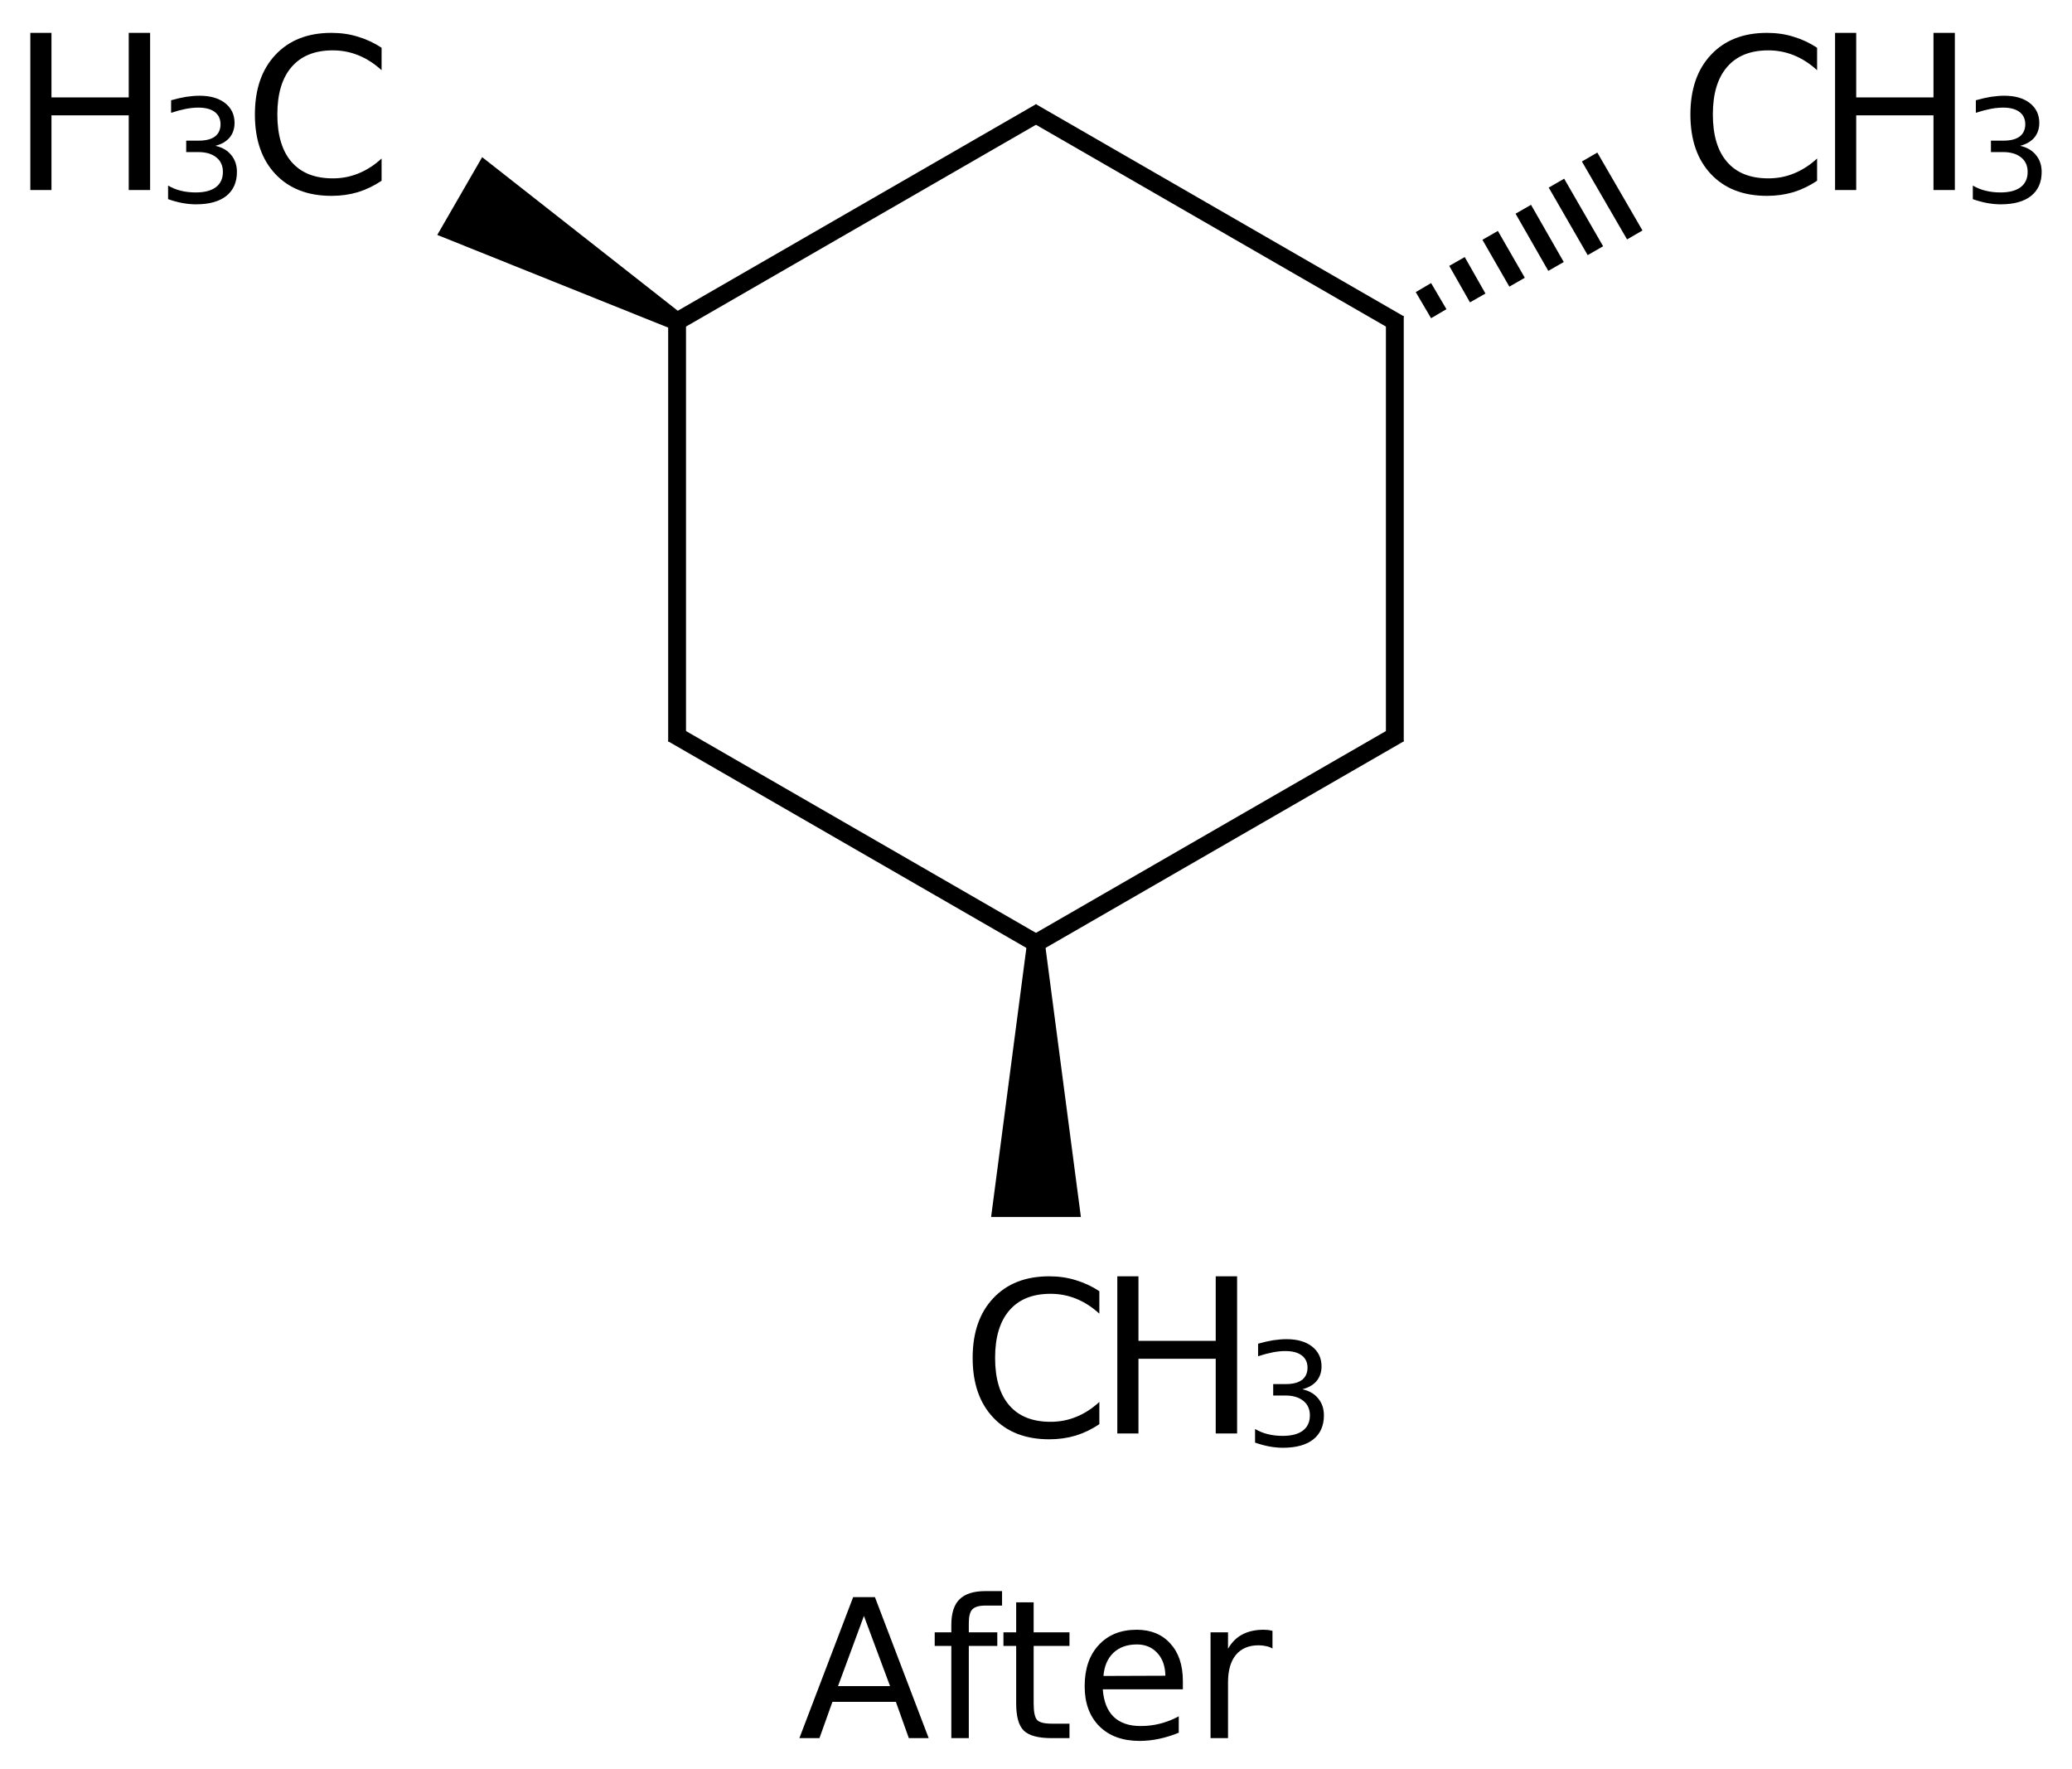
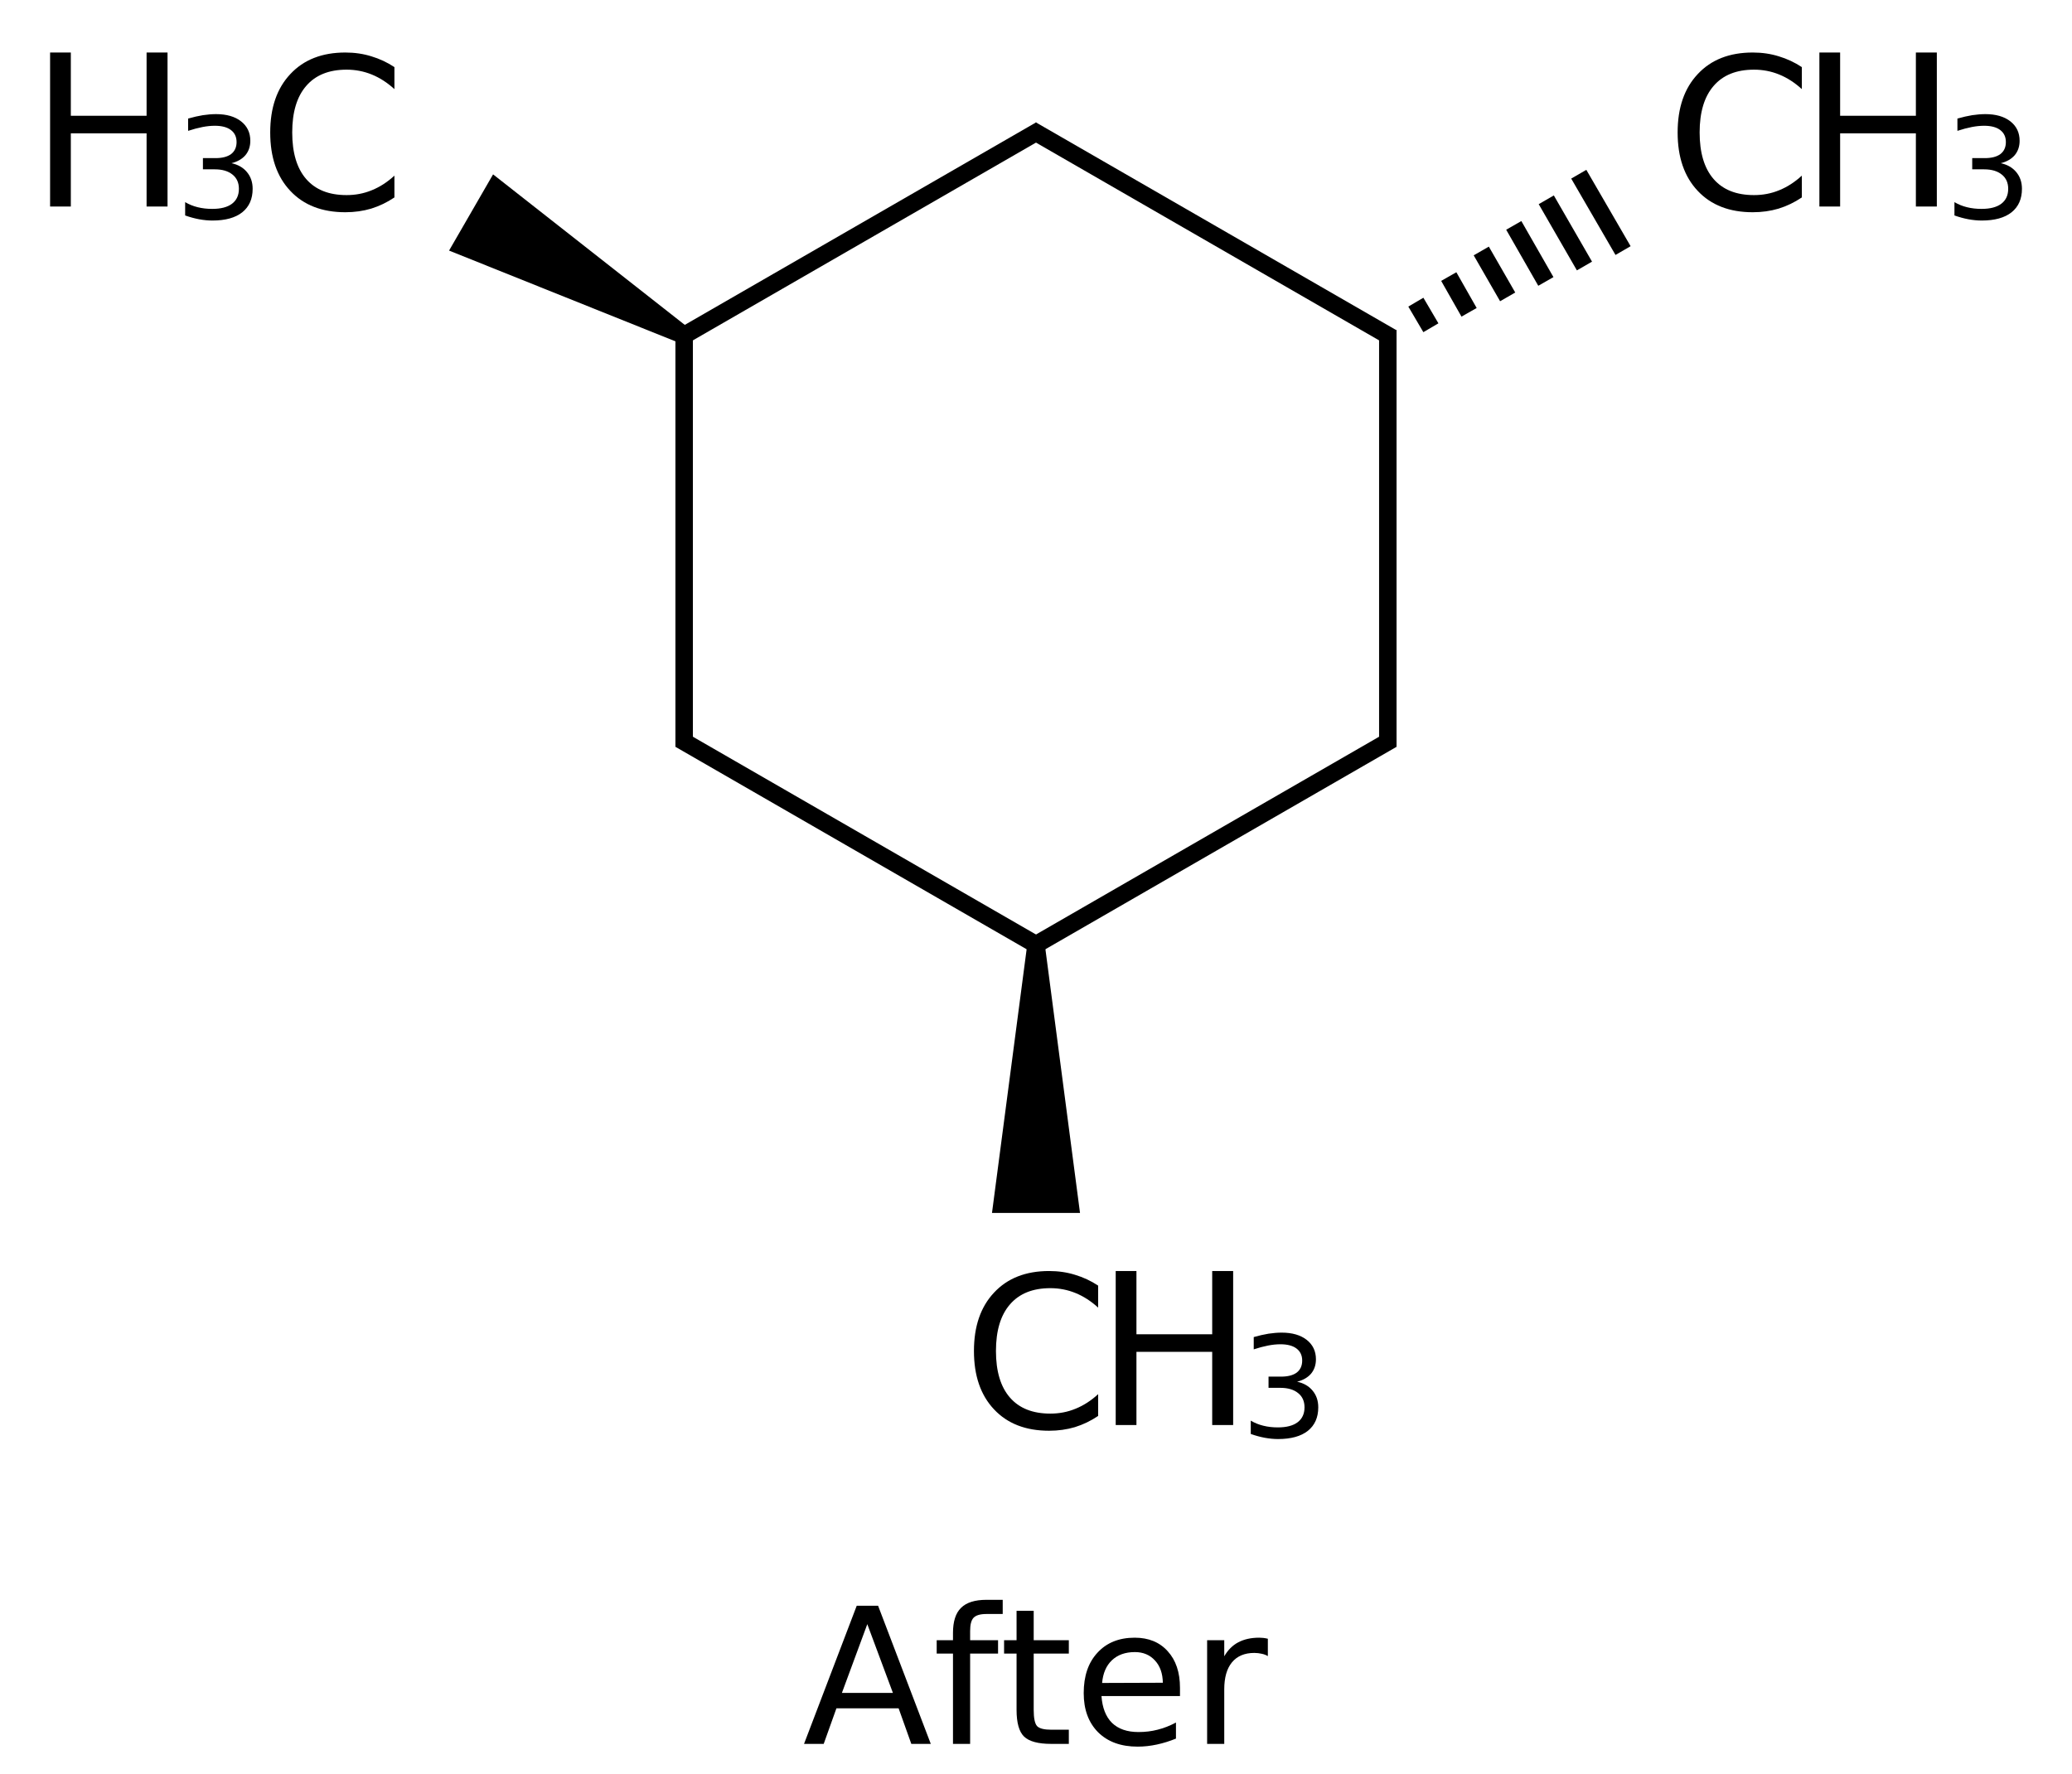
- <svg xmlns="http://www.w3.org/2000/svg" xmlns:xlink="http://www.w3.org/1999/xlink" width="150pt" height="128pt" viewBox="0 0 150 128" version="1.1">
+ <svg xmlns="http://www.w3.org/2000/svg" xmlns:xlink="http://www.w3.org/1999/xlink" width="153pt" height="131pt" viewBox="0 0 153 131" version="1.1">
  <defs>
    <g>
      <symbol overflow="visible" id="glyph0-0">
-         <path style="stroke:none;" d="M 0.781 2.75 L 0.781 -11 L 8.578 -11 L 8.578 2.75 Z M 1.656 1.891 L 7.703 1.891 L 7.703 -10.125 L 1.656 -10.125 Z " />
+         <path style="stroke:none;" d="M 0.781 2.75 L 0.781 -11 L 8.578 -11 L 8.578 2.75 Z M 1.656 1.891 L 7.703 1.891 L 7.703 -10.125 L 1.656 -10.125 Z M 1.656 1.891 " />
      </symbol>
      <symbol overflow="visible" id="glyph0-1">
-         <path style="stroke:none;" d="M 10.047 -10.5 L 10.047 -8.875 C 9.523 -9.352 8.969 -9.711 8.375 -9.953 C 7.789 -10.191 7.172 -10.312 6.516 -10.312 C 5.211 -10.312 4.219 -9.91 3.531 -9.109 C 2.844 -8.316 2.5 -7.172 2.5 -5.672 C 2.5 -4.172 2.844 -3.023 3.531 -2.234 C 4.219 -1.441 5.211 -1.047 6.516 -1.047 C 7.172 -1.047 7.789 -1.164 8.375 -1.406 C 8.969 -1.645 9.523 -2.004 10.047 -2.484 L 10.047 -0.875 C 9.504 -0.508 8.93 -0.234 8.328 -0.047 C 7.734 0.129 7.098 0.219 6.422 0.219 C 4.703 0.219 3.348 -0.305 2.359 -1.359 C 1.367 -2.41 0.875 -3.848 0.875 -5.672 C 0.875 -7.492 1.367 -8.93 2.359 -9.984 C 3.348 -11.047 4.703 -11.578 6.422 -11.578 C 7.109 -11.578 7.75 -11.484 8.344 -11.297 C 8.945 -11.117 9.516 -10.852 10.047 -10.5 Z " />
+         <path style="stroke:none;" d="M 10.047 -10.5 L 10.047 -8.875 C 9.523 -9.352 8.969 -9.711 8.375 -9.953 C 7.789 -10.191 7.172 -10.312 6.516 -10.312 C 5.211 -10.312 4.219 -9.91 3.531 -9.109 C 2.844 -8.316 2.5 -7.172 2.5 -5.672 C 2.5 -4.172 2.844 -3.023 3.531 -2.234 C 4.219 -1.441 5.211 -1.047 6.516 -1.047 C 7.172 -1.047 7.789 -1.164 8.375 -1.406 C 8.969 -1.645 9.523 -2.004 10.047 -2.484 L 10.047 -0.875 C 9.504 -0.508 8.93 -0.234 8.328 -0.047 C 7.734 0.129 7.098 0.219 6.422 0.219 C 4.703 0.219 3.348 -0.305 2.359 -1.359 C 1.367 -2.41 0.875 -3.848 0.875 -5.672 C 0.875 -7.492 1.367 -8.93 2.359 -9.984 C 3.348 -11.047 4.703 -11.578 6.422 -11.578 C 7.109 -11.578 7.75 -11.484 8.344 -11.297 C 8.945 -11.117 9.516 -10.852 10.047 -10.5 Z M 10.047 -10.5 " />
      </symbol>
      <symbol overflow="visible" id="glyph0-2">
-         <path style="stroke:none;" d="M 1.531 -11.375 L 3.062 -11.375 L 3.062 -6.703 L 8.656 -6.703 L 8.656 -11.375 L 10.203 -11.375 L 10.203 0 L 8.656 0 L 8.656 -5.406 L 3.062 -5.406 L 3.062 0 L 1.531 0 Z " />
+         <path style="stroke:none;" d="M 1.531 -11.375 L 3.062 -11.375 L 3.062 -6.703 L 8.656 -6.703 L 8.656 -11.375 L 10.203 -11.375 L 10.203 0 L 8.656 0 L 8.656 -5.406 L 3.062 -5.406 L 3.062 0 L 1.531 0 Z M 1.531 -11.375 " />
      </symbol>
      <symbol overflow="visible" id="glyph1-0">
-         <path style="stroke:none;" d="M 0.516 1.844 L 0.516 -7.344 L 5.719 -7.344 L 5.719 1.844 Z M 1.109 1.266 L 5.141 1.266 L 5.141 -6.75 L 1.109 -6.75 Z " />
+         <path style="stroke:none;" d="M 0.516 1.844 L 0.516 -7.344 L 5.719 -7.344 L 5.719 1.844 Z M 1.109 1.266 L 5.141 1.266 L 5.141 -6.75 L 1.109 -6.75 Z M 1.109 1.266 " />
      </symbol>
      <symbol overflow="visible" id="glyph1-1">
-         <path style="stroke:none;" d="M 4.219 -4.094 C 4.707 -3.988 5.086 -3.77 5.359 -3.438 C 5.641 -3.102 5.781 -2.691 5.781 -2.203 C 5.781 -1.453 5.523 -0.875 5.016 -0.469 C 4.504 -0.062 3.77 0.141 2.812 0.141 C 2.5 0.141 2.172 0.109 1.828 0.047 C 1.492 -0.016 1.148 -0.109 0.797 -0.234 L 0.797 -1.219 C 1.078 -1.051 1.383 -0.926 1.719 -0.844 C 2.062 -0.758 2.422 -0.719 2.797 -0.719 C 3.43 -0.719 3.914 -0.844 4.25 -1.094 C 4.594 -1.352 4.766 -1.723 4.766 -2.203 C 4.766 -2.648 4.609 -3 4.297 -3.25 C 3.984 -3.508 3.547 -3.641 2.984 -3.641 L 2.109 -3.641 L 2.109 -4.469 L 3.031 -4.469 C 3.531 -4.469 3.914 -4.566 4.188 -4.766 C 4.457 -4.973 4.594 -5.27 4.594 -5.656 C 4.594 -6.039 4.453 -6.336 4.172 -6.547 C 3.898 -6.754 3.504 -6.859 2.984 -6.859 C 2.703 -6.859 2.398 -6.828 2.078 -6.766 C 1.754 -6.703 1.398 -6.609 1.016 -6.484 L 1.016 -7.391 C 1.41 -7.504 1.773 -7.586 2.109 -7.641 C 2.453 -7.691 2.773 -7.719 3.078 -7.719 C 3.859 -7.719 4.473 -7.539 4.922 -7.188 C 5.379 -6.832 5.609 -6.352 5.609 -5.75 C 5.609 -5.332 5.488 -4.977 5.25 -4.688 C 5.008 -4.406 4.664 -4.207 4.219 -4.094 Z " />
+         <path style="stroke:none;" d="M 4.219 -4.094 C 4.707 -3.988 5.086 -3.77 5.359 -3.438 C 5.641 -3.102 5.781 -2.691 5.781 -2.203 C 5.781 -1.453 5.523 -0.875 5.016 -0.469 C 4.504 -0.062 3.77 0.141 2.812 0.141 C 2.5 0.141 2.172 0.109 1.828 0.047 C 1.492 -0.016 1.148 -0.109 0.797 -0.234 L 0.797 -1.219 C 1.078 -1.051 1.383 -0.926 1.719 -0.844 C 2.062 -0.758 2.422 -0.719 2.797 -0.719 C 3.43 -0.719 3.914 -0.844 4.25 -1.094 C 4.594 -1.352 4.766 -1.723 4.766 -2.203 C 4.766 -2.648 4.609 -3 4.297 -3.25 C 3.984 -3.508 3.547 -3.641 2.984 -3.641 L 2.109 -3.641 L 2.109 -4.469 L 3.031 -4.469 C 3.531 -4.469 3.914 -4.566 4.188 -4.766 C 4.457 -4.973 4.594 -5.27 4.594 -5.656 C 4.594 -6.039 4.453 -6.336 4.172 -6.547 C 3.898 -6.754 3.504 -6.859 2.984 -6.859 C 2.703 -6.859 2.398 -6.828 2.078 -6.766 C 1.754 -6.703 1.398 -6.609 1.016 -6.484 L 1.016 -7.391 C 1.41 -7.504 1.773 -7.586 2.109 -7.641 C 2.453 -7.691 2.773 -7.719 3.078 -7.719 C 3.859 -7.719 4.473 -7.539 4.922 -7.188 C 5.379 -6.832 5.609 -6.352 5.609 -5.75 C 5.609 -5.332 5.488 -4.977 5.25 -4.688 C 5.008 -4.406 4.664 -4.207 4.219 -4.094 Z M 4.219 -4.094 " />
      </symbol>
      <symbol overflow="visible" id="glyph2-0">
-         <path style="stroke:none;" d="M 0.703 2.469 L 0.703 -9.875 L 7.703 -9.875 L 7.703 2.469 Z M 1.484 1.703 L 6.922 1.703 L 6.922 -9.078 L 1.484 -9.078 Z " />
+         <path style="stroke:none;" d="M 0.703 2.469 L 0.703 -9.875 L 7.703 -9.875 L 7.703 2.469 Z M 1.484 1.703 L 6.922 1.703 L 6.922 -9.078 L 1.484 -9.078 Z M 1.484 1.703 " />
      </symbol>
      <symbol overflow="visible" id="glyph2-1">
-         <path style="stroke:none;" d="M 4.781 -8.844 L 2.906 -3.766 L 6.672 -3.766 Z M 4 -10.203 L 5.578 -10.203 L 9.469 0 L 8.031 0 L 7.094 -2.625 L 2.5 -2.625 L 1.562 0 L 0.109 0 Z " />
+         <path style="stroke:none;" d="M 4.781 -8.844 L 2.906 -3.766 L 6.672 -3.766 Z M 4 -10.203 L 5.578 -10.203 L 9.469 0 L 8.031 0 L 7.094 -2.625 L 2.5 -2.625 L 1.562 0 L 0.109 0 Z M 4 -10.203 " />
      </symbol>
      <symbol overflow="visible" id="glyph2-2">
-         <path style="stroke:none;" d="M 5.203 -10.641 L 5.203 -9.594 L 4 -9.594 C 3.539 -9.594 3.223 -9.5 3.047 -9.312 C 2.879 -9.133 2.797 -8.805 2.797 -8.328 L 2.797 -7.656 L 4.859 -7.656 L 4.859 -6.672 L 2.797 -6.672 L 2.797 0 L 1.531 0 L 1.531 -6.672 L 0.328 -6.672 L 0.328 -7.656 L 1.531 -7.656 L 1.531 -8.188 C 1.531 -9.039 1.727 -9.66 2.125 -10.047 C 2.52 -10.441 3.145 -10.641 4 -10.641 Z " />
+         <path style="stroke:none;" d="M 5.203 -10.641 L 5.203 -9.594 L 4 -9.594 C 3.539 -9.594 3.223 -9.5 3.047 -9.312 C 2.879 -9.133 2.797 -8.805 2.797 -8.328 L 2.797 -7.656 L 4.859 -7.656 L 4.859 -6.672 L 2.797 -6.672 L 2.797 0 L 1.531 0 L 1.531 -6.672 L 0.328 -6.672 L 0.328 -7.656 L 1.531 -7.656 L 1.531 -8.188 C 1.531 -9.039 1.727 -9.66 2.125 -10.047 C 2.52 -10.441 3.145 -10.641 4 -10.641 Z M 5.203 -10.641 " />
      </symbol>
      <symbol overflow="visible" id="glyph2-3">
-         <path style="stroke:none;" d="M 2.562 -9.828 L 2.562 -7.656 L 5.156 -7.656 L 5.156 -6.672 L 2.562 -6.672 L 2.562 -2.516 C 2.562 -1.898 2.645 -1.5 2.812 -1.312 C 2.988 -1.133 3.336 -1.047 3.859 -1.047 L 5.156 -1.047 L 5.156 0 L 3.859 0 C 2.891 0 2.219 -0.18 1.844 -0.547 C 1.477 -0.91 1.297 -1.566 1.297 -2.516 L 1.297 -6.672 L 0.375 -6.672 L 0.375 -7.656 L 1.297 -7.656 L 1.297 -9.828 Z " />
+         <path style="stroke:none;" d="M 2.562 -9.828 L 2.562 -7.656 L 5.156 -7.656 L 5.156 -6.672 L 2.562 -6.672 L 2.562 -2.516 C 2.562 -1.898 2.645 -1.5 2.812 -1.312 C 2.988 -1.133 3.336 -1.047 3.859 -1.047 L 5.156 -1.047 L 5.156 0 L 3.859 0 C 2.891 0 2.219 -0.18 1.844 -0.547 C 1.477 -0.91 1.297 -1.566 1.297 -2.516 L 1.297 -6.672 L 0.375 -6.672 L 0.375 -7.656 L 1.297 -7.656 L 1.297 -9.828 Z M 2.562 -9.828 " />
      </symbol>
      <symbol overflow="visible" id="glyph2-4">
-         <path style="stroke:none;" d="M 7.875 -4.141 L 7.875 -3.531 L 2.078 -3.531 C 2.141 -2.664 2.398 -2.004 2.859 -1.547 C 3.328 -1.098 3.977 -0.875 4.812 -0.875 C 5.301 -0.875 5.77 -0.93 6.219 -1.047 C 6.676 -1.16 7.129 -1.336 7.578 -1.578 L 7.578 -0.391 C 7.117 -0.203 6.648 -0.055 6.172 0.047 C 5.703 0.148 5.227 0.203 4.75 0.203 C 3.52 0.203 2.547 -0.148 1.828 -0.859 C 1.117 -1.578 0.766 -2.539 0.766 -3.75 C 0.766 -5.008 1.102 -6.004 1.781 -6.734 C 2.457 -7.473 3.375 -7.844 4.531 -7.844 C 5.562 -7.844 6.375 -7.508 6.969 -6.844 C 7.57 -6.188 7.875 -5.285 7.875 -4.141 Z M 6.609 -4.516 C 6.598 -5.203 6.406 -5.75 6.031 -6.156 C 5.656 -6.57 5.16 -6.781 4.547 -6.781 C 3.836 -6.781 3.27 -6.578 2.844 -6.172 C 2.426 -5.773 2.188 -5.219 2.125 -4.5 Z " />
+         <path style="stroke:none;" d="M 7.875 -4.141 L 7.875 -3.531 L 2.078 -3.531 C 2.141 -2.664 2.398 -2.004 2.859 -1.547 C 3.328 -1.098 3.977 -0.875 4.812 -0.875 C 5.301 -0.875 5.77 -0.93 6.219 -1.047 C 6.676 -1.16 7.129 -1.336 7.578 -1.578 L 7.578 -0.391 C 7.117 -0.203 6.648 -0.055 6.172 0.047 C 5.703 0.148 5.227 0.203 4.75 0.203 C 3.52 0.203 2.547 -0.148 1.828 -0.859 C 1.117 -1.578 0.766 -2.539 0.766 -3.75 C 0.766 -5.008 1.102 -6.004 1.781 -6.734 C 2.457 -7.473 3.375 -7.844 4.531 -7.844 C 5.562 -7.844 6.375 -7.508 6.969 -6.844 C 7.57 -6.188 7.875 -5.285 7.875 -4.141 Z M 6.609 -4.516 C 6.598 -5.203 6.406 -5.75 6.031 -6.156 C 5.656 -6.57 5.16 -6.781 4.547 -6.781 C 3.836 -6.781 3.27 -6.578 2.844 -6.172 C 2.426 -5.773 2.188 -5.219 2.125 -4.5 Z M 6.609 -4.516 " />
      </symbol>
      <symbol overflow="visible" id="glyph2-5">
-         <path style="stroke:none;" d="M 5.75 -6.484 C 5.613 -6.566 5.461 -6.625 5.297 -6.656 C 5.129 -6.695 4.945 -6.719 4.75 -6.719 C 4.031 -6.719 3.477 -6.484 3.094 -6.016 C 2.719 -5.555 2.531 -4.895 2.531 -4.031 L 2.531 0 L 1.266 0 L 1.266 -7.656 L 2.531 -7.656 L 2.531 -6.469 C 2.801 -6.938 3.145 -7.281 3.562 -7.5 C 3.988 -7.727 4.504 -7.844 5.109 -7.844 C 5.203 -7.844 5.301 -7.836 5.406 -7.828 C 5.508 -7.816 5.625 -7.797 5.75 -7.766 Z " />
+         <path style="stroke:none;" d="M 5.75 -6.484 C 5.613 -6.566 5.461 -6.625 5.297 -6.656 C 5.129 -6.695 4.945 -6.719 4.75 -6.719 C 4.031 -6.719 3.477 -6.484 3.094 -6.016 C 2.719 -5.555 2.531 -4.895 2.531 -4.031 L 2.531 0 L 1.266 0 L 1.266 -7.656 L 2.531 -7.656 L 2.531 -6.469 C 2.801 -6.938 3.145 -7.281 3.562 -7.5 C 3.988 -7.727 4.504 -7.844 5.109 -7.844 C 5.203 -7.844 5.301 -7.836 5.406 -7.828 C 5.508 -7.816 5.625 -7.797 5.75 -7.766 Z M 5.75 -6.484 " />
      </symbol>
    </g>
  </defs>
-   <g id="surface3213">
+   <g id="surface3695">
+     <path style=" stroke:none;fill-rule:nonzero;fill:rgb(0%,0%,0%);fill-opacity:1;" d="M 50.844 24.215 L 36.41 12.879 L 33.16 18.508 L 50.195 25.34 " />
+     <path style="fill:none;stroke-width:0.043;stroke-linecap:butt;stroke-linejoin:miter;stroke:rgb(0%,0%,0%);stroke-opacity:1;stroke-miterlimit:10;" d="M 0.866 0.487 L 0.866 1.512 " transform="matrix(30,0,0,30,24.53907,9.777604)" />
+     <path style="fill:none;stroke-width:0.043;stroke-linecap:butt;stroke-linejoin:miter;stroke:rgb(0%,0%,0%);stroke-opacity:1;stroke-miterlimit:10;" d="M 0.855 1.494 L 1.743 2.006 " transform="matrix(30,0,0,30,24.53907,9.777604)" />
+     <path style=" stroke:none;fill-rule:nonzero;fill:rgb(0%,0%,0%);fill-opacity:1;" d="M 75.852 69.777 L 73.25 89.59 L 79.75 89.59 L 77.152 69.777 " />
+     <path style="fill:none;stroke-width:0.043;stroke-linecap:butt;stroke-linejoin:miter;stroke:rgb(0%,0%,0%);stroke-opacity:1;stroke-miterlimit:10;" d="M 1.721 2.006 L 2.609 1.494 " transform="matrix(30,0,0,30,24.53907,9.777604)" />
+     <path style="fill:none;stroke-width:0.043;stroke-linecap:butt;stroke-linejoin:miter;stroke:rgb(0%,0%,0%);stroke-opacity:1;stroke-miterlimit:10;" d="M 2.598 1.512 L 2.598 0.487 " transform="matrix(30,0,0,30,24.53907,9.777604)" />
+     <path style="fill:none;stroke-width:0.043;stroke-linecap:butt;stroke-linejoin:miter;stroke:rgb(0%,0%,0%);stroke-opacity:1;stroke-miterlimit:10;" d="M 2.704 0.481 L 2.667 0.418 M 2.798 0.443 L 2.748 0.355 M 2.893 0.405 L 2.828 0.292 M 2.987 0.367 L 2.908 0.229 M 3.082 0.329 L 2.988 0.166 M 3.177 0.291 L 3.068 0.103 " transform="matrix(30,0,0,30,24.53907,9.777604)" />
+     <path style="fill:none;stroke-width:0.043;stroke-linecap:butt;stroke-linejoin:miter;stroke:rgb(0%,0%,0%);stroke-opacity:1;stroke-miterlimit:10;" d="M 2.609 0.506 L 1.721 -0.006 " transform="matrix(30,0,0,30,24.53907,9.777604)" />
+     <path style="fill:none;stroke-width:0.043;stroke-linecap:butt;stroke-linejoin:miter;stroke:rgb(0%,0%,0%);stroke-opacity:1;stroke-miterlimit:10;" d="M 1.743 -0.006 L 0.855 0.506 " transform="matrix(30,0,0,30,24.53907,9.777604)" />
    <g style="fill:rgb(0%,0%,0%);fill-opacity:1;">
-       <use xlink:href="#glyph0-1" x="17.578" y="13.957" />
+       <use xlink:href="#glyph0-1" x="19.078" y="15.457" />
    </g>
    <g style="fill:rgb(0%,0%,0%);fill-opacity:1;">
-       <use xlink:href="#glyph0-2" x="0.664" y="13.754" />
+       <use xlink:href="#glyph0-2" x="2.168" y="15.254" />
    </g>
    <g style="fill:rgb(0%,0%,0%);fill-opacity:1;">
-       <use xlink:href="#glyph1-1" x="11.371" y="14.648" />
+       <use xlink:href="#glyph1-1" x="12.875" y="16.148" />
    </g>
    <g style="fill:rgb(0%,0%,0%);fill-opacity:1;">
-       <use xlink:href="#glyph0-1" x="69.539" y="103.957" />
+       <use xlink:href="#glyph0-1" x="71.043" y="105.457" />
    </g>
    <g style="fill:rgb(0%,0%,0%);fill-opacity:1;">
-       <use xlink:href="#glyph0-2" x="79.355" y="103.754" />
+       <use xlink:href="#glyph0-2" x="80.855" y="105.254" />
    </g>
    <g style="fill:rgb(0%,0%,0%);fill-opacity:1;">
-       <use xlink:href="#glyph1-1" x="90.062" y="104.648" />
+       <use xlink:href="#glyph1-1" x="91.562" y="106.148" />
    </g>
    <g style="fill:rgb(0%,0%,0%);fill-opacity:1;">
-       <use xlink:href="#glyph0-1" x="121.5" y="13.957" />
+       <use xlink:href="#glyph0-1" x="123.004" y="15.457" />
    </g>
    <g style="fill:rgb(0%,0%,0%);fill-opacity:1;">
-       <use xlink:href="#glyph0-2" x="131.316" y="13.754" />
+       <use xlink:href="#glyph0-2" x="132.816" y="15.254" />
    </g>
    <g style="fill:rgb(0%,0%,0%);fill-opacity:1;">
-       <use xlink:href="#glyph1-1" x="142.023" y="14.648" />
+       <use xlink:href="#glyph1-1" x="143.523" y="16.148" />
    </g>
-     <path style=" stroke:none;fill-rule:nonzero;fill:rgb(0%,0%,0%);fill-opacity:1;" d="M 49.344 22.711 L 34.906 11.375 L 31.656 17.004 L 48.691 23.84 " />
-     <path style="fill:none;stroke-width:0.043;stroke-linecap:butt;stroke-linejoin:miter;stroke:rgb(0%,0%,0%);stroke-opacity:1;stroke-miterlimit:10;" d="M 0.866 0.487 L 0.866 1.513 " transform="matrix(30,0,0,30,23.03711,8.275654)" />
-     <path style="fill:none;stroke-width:0.043;stroke-linecap:butt;stroke-linejoin:miter;stroke:rgb(0%,0%,0%);stroke-opacity:1;stroke-miterlimit:10;" d="M 0.855 1.494 L 1.743 2.006 " transform="matrix(30,0,0,30,23.03711,8.275654)" />
-     <path style=" stroke:none;fill-rule:nonzero;fill:rgb(0%,0%,0%);fill-opacity:1;" d="M 74.348 68.277 L 71.75 88.086 L 78.25 88.086 L 75.648 68.277 " />
-     <path style="fill:none;stroke-width:0.043;stroke-linecap:butt;stroke-linejoin:miter;stroke:rgb(0%,0%,0%);stroke-opacity:1;stroke-miterlimit:10;" d="M 1.721 2.006 L 2.609 1.494 " transform="matrix(30,0,0,30,23.03711,8.275654)" />
-     <path style="fill:none;stroke-width:0.043;stroke-linecap:butt;stroke-linejoin:miter;stroke:rgb(0%,0%,0%);stroke-opacity:1;stroke-miterlimit:10;" d="M 2.598 1.513 L 2.598 0.487 " transform="matrix(30,0,0,30,23.03711,8.275654)" />
-     <path style="fill:none;stroke-width:0.043;stroke-linecap:butt;stroke-linejoin:miter;stroke:rgb(0%,0%,0%);stroke-opacity:1;stroke-miterlimit:10;" d="M 2.704 0.481 L 2.667 0.418 M 2.798 0.443 L 2.748 0.355 M 2.893 0.405 L 2.828 0.292 M 2.987 0.367 L 2.908 0.229 M 3.082 0.329 L 2.988 0.166 M 3.177 0.291 L 3.068 0.103 " transform="matrix(30,0,0,30,23.03711,8.275654)" />
-     <path style="fill:none;stroke-width:0.043;stroke-linecap:butt;stroke-linejoin:miter;stroke:rgb(0%,0%,0%);stroke-opacity:1;stroke-miterlimit:10;" d="M 2.609 0.506 L 1.721 -0.006 " transform="matrix(30,0,0,30,23.03711,8.275654)" />
-     <path style="fill:none;stroke-width:0.043;stroke-linecap:butt;stroke-linejoin:miter;stroke:rgb(0%,0%,0%);stroke-opacity:1;stroke-miterlimit:10;" d="M 1.743 -0.006 L 0.855 0.506 " transform="matrix(30,0,0,30,23.03711,8.275654)" />
    <g style="fill:rgb(0%,0%,0%);fill-opacity:1;">
-       <use xlink:href="#glyph2-1" x="57.762" y="125.805" />
-       <use xlink:href="#glyph2-2" x="67.339" y="125.805" />
-       <use xlink:href="#glyph2-3" x="72.268" y="125.805" />
-       <use xlink:href="#glyph2-4" x="77.757" y="125.805" />
-       <use xlink:href="#glyph2-5" x="86.37" y="125.805" />
+       <use xlink:href="#glyph2-1" x="59.262" y="128.805" />
+       <use xlink:href="#glyph2-2" x="68.839" y="128.805" />
+       <use xlink:href="#glyph2-3" x="73.768" y="128.805" />
+       <use xlink:href="#glyph2-4" x="79.257" y="128.805" />
+       <use xlink:href="#glyph2-5" x="87.87" y="128.805" />
    </g>
  </g>
</svg>
